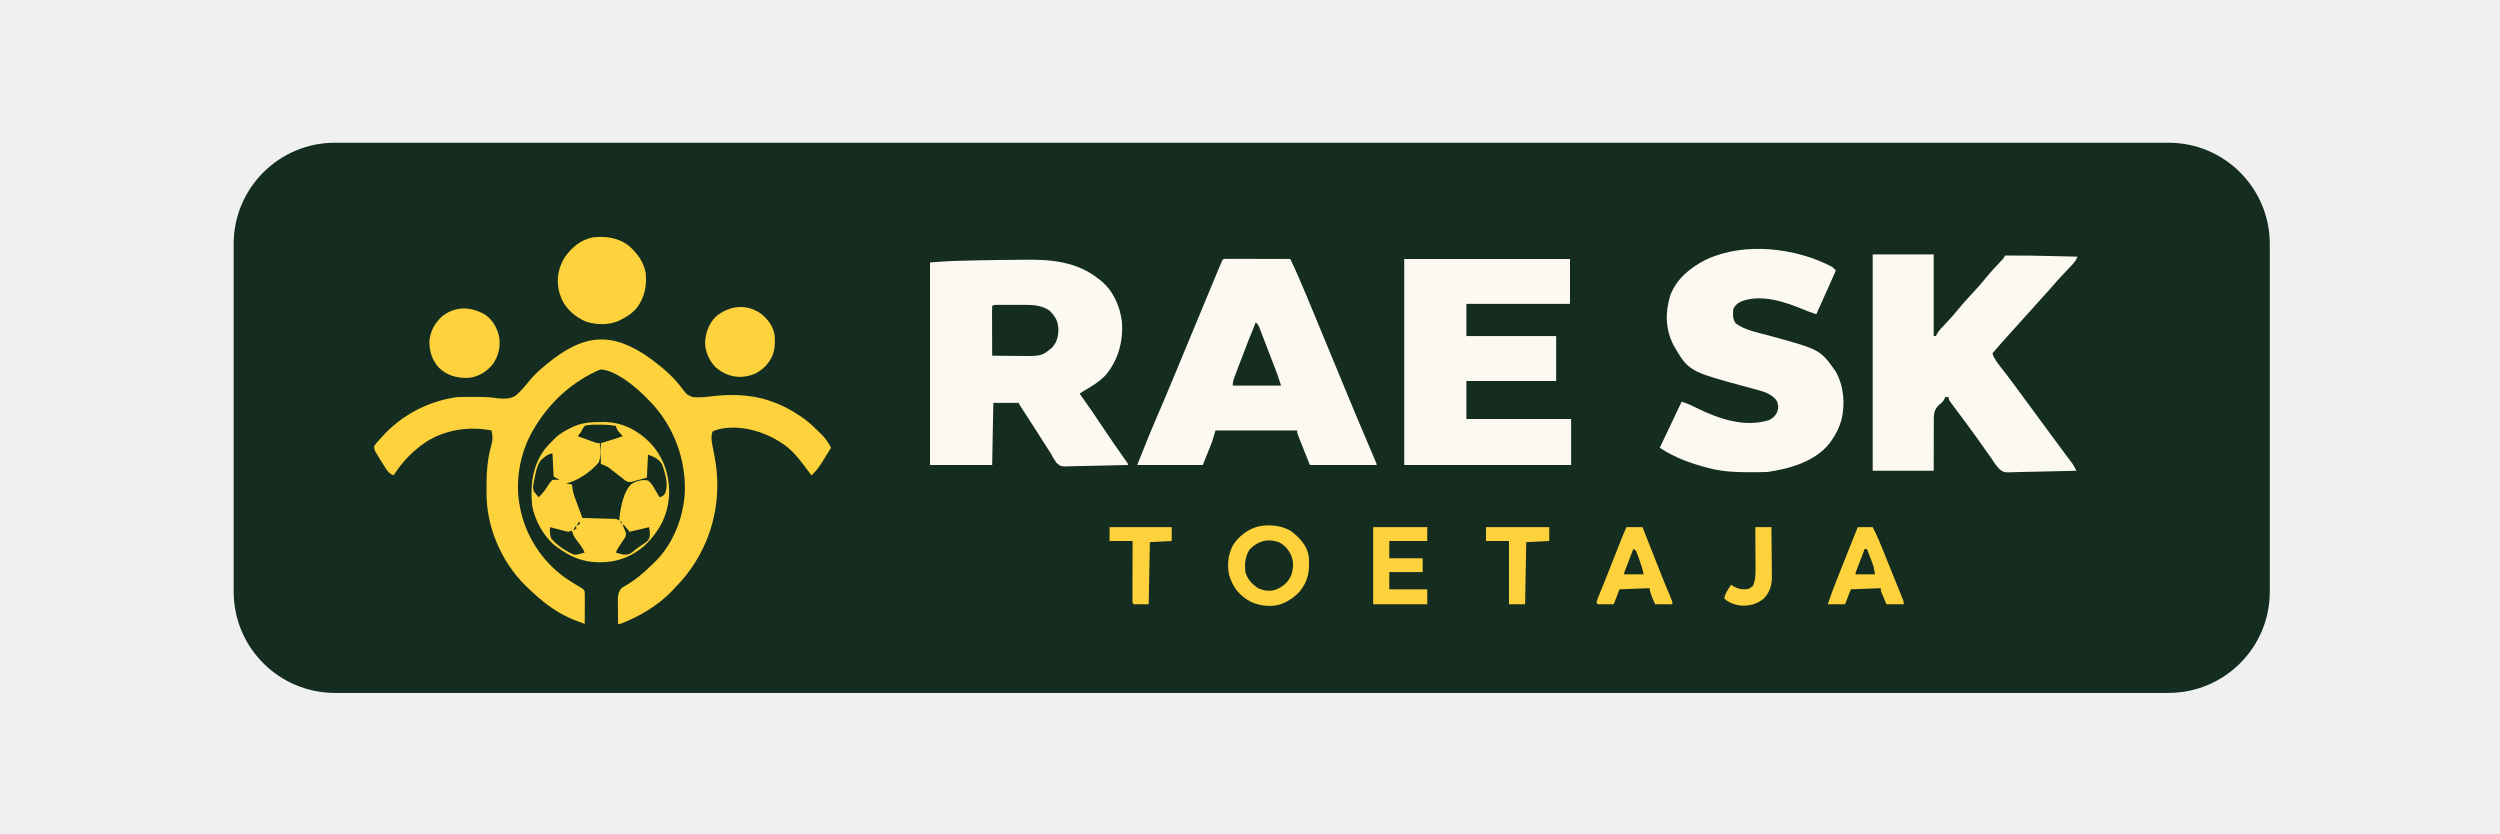
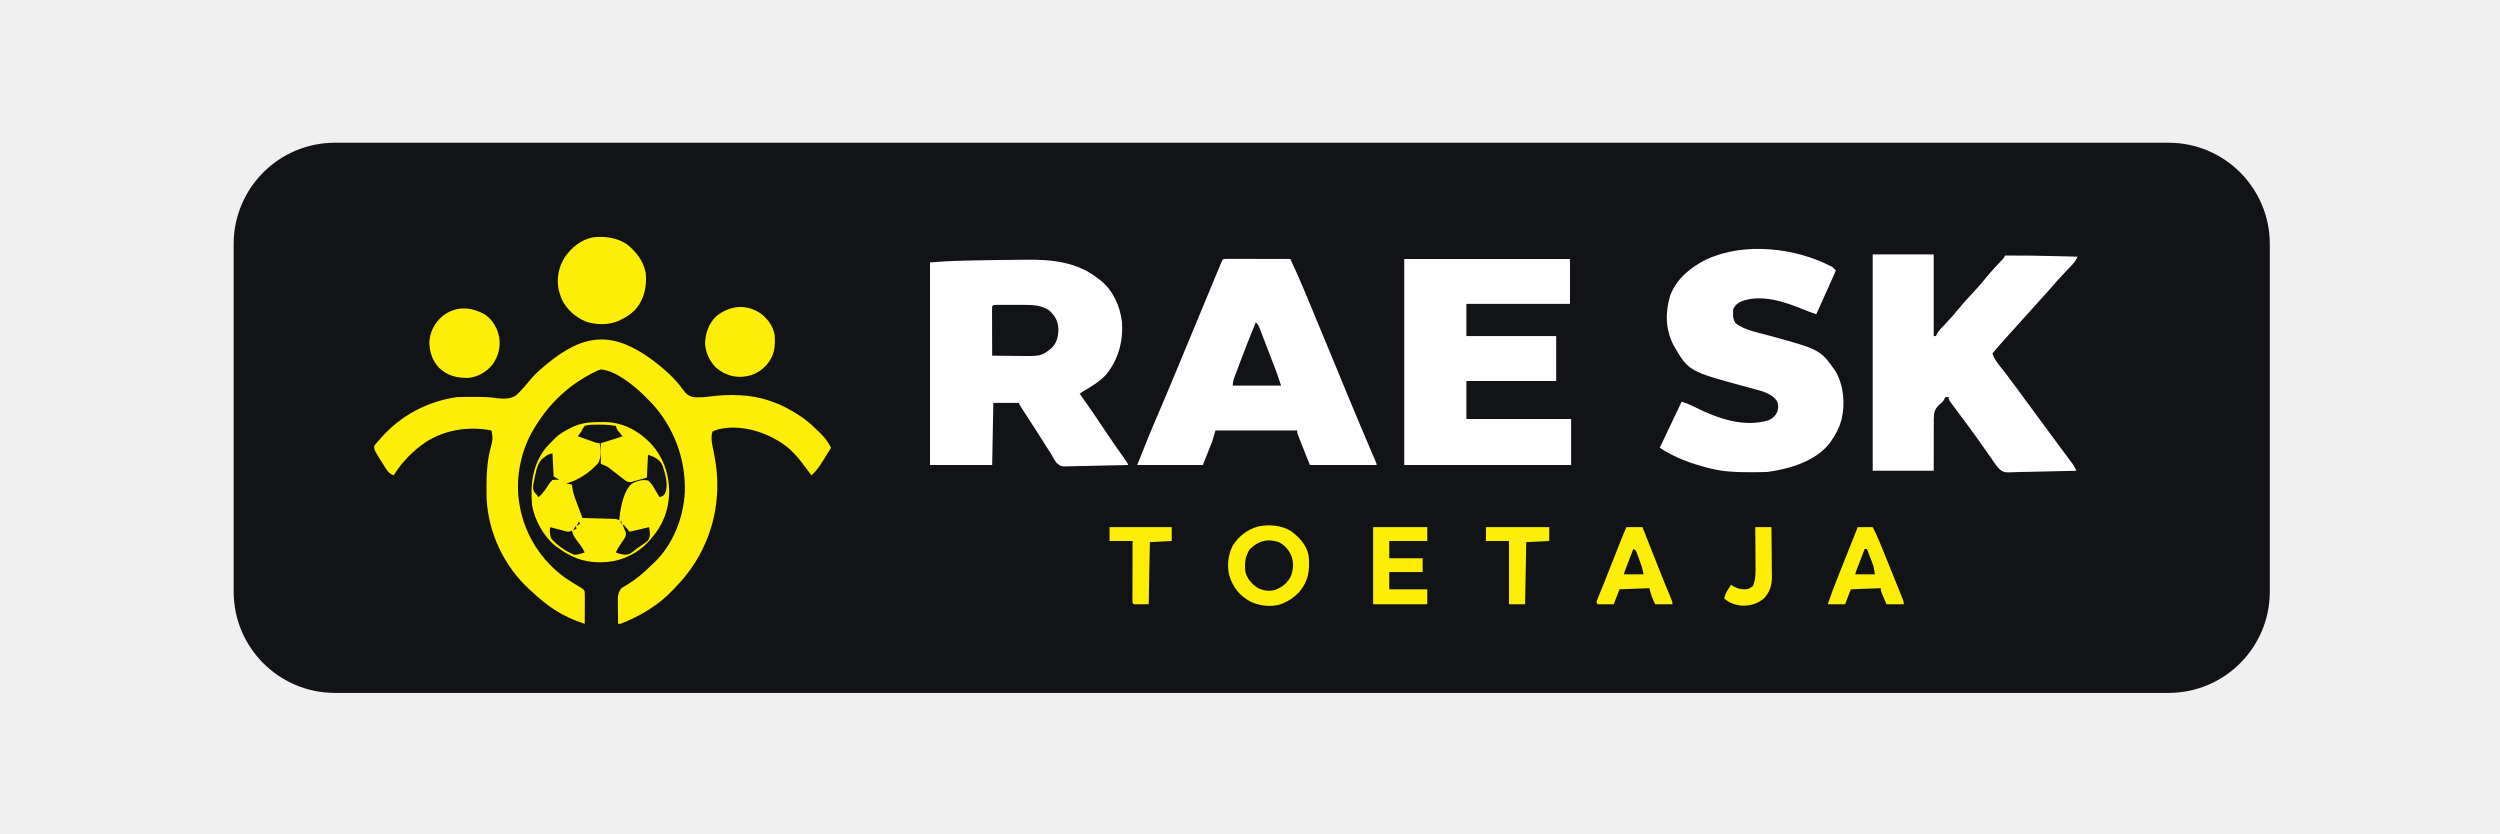
<svg xmlns="http://www.w3.org/2000/svg" width="2172" height="724" viewBox="0 0 2172 724" version="1.1" role="img" aria-labelledby="title description">
  <g id="taust">
-     <rect x="203" y="124" width="1769" height="478" rx="88" fill="#142D20" />
+     <rect x="203" y="124" width="1769" height="478" rx="88" fill="#111317" />
  </g>
-   <g id="kogukond" fill="#FDD23C">
+   <g id="kogukond" fill="#FDEE08">
    <path d="M0 0 C7.78 6.55 13.61 14.09 15.62 24.25 C16.59 35.61 14.89 45.29 8 54.62 C3.84 59.43 -0.66 62.53 -6.38 65.25 C-6.72 65.42 -6.72 65.42 -8.48 66.28 C-17.01 69.76 -27.58 69.51 -36.25 66.69 C-45.41 62.81 -53.14 56.21 -57.37 47.11 C-58.12 45.17 -58.79 43.25 -59.38 41.25 C-59.56 40.63 -59.74 40.01 -59.93 39.37 C-62.07 29.14 -60.07 19.14 -54.5 10.44 C-48.61 2.25 -40.71 -4.54 -30.48 -6.5 C-19.77 -7.77 -9.01 -6.38 0 0 Z " transform="translate(545.375,212.75)" />
    <path d="M0 0 C6.06 5.03 9.99 10.44 11.52 18.23 C12.25 28.87 11.47 36.25 4.33 44.48 C-2.27 51.48 -8.96 54.29 -18.48 54.67 C-26.77 54.59 -33.27 51.79 -39.65 46.41 C-45.27 40.52 -48.61 33.41 -48.92 25.23 C-48.49 16.33 -45.81 8.63 -39.48 2.23 C-27.61 -7.5 -12.91 -9.17 0 0 Z " transform="translate(661.4844,272.7656)" />
    <path d="M0 0 C6.51 4.64 10.49 11.77 12 19.58 C13.17 28.34 11.3 36.06 6.06 43.25 C0.6 49.78 -6.28 53.84 -14.83 54.77 C-24.92 54.9 -32.79 53.03 -40.29 46.01 C-46.25 39.62 -48.61 32.08 -48.75 23.44 C-48 14.42 -44.59 7.93 -38.12 1.69 C-26.43 -7.95 -12.61 -7.48 0 0 Z " transform="translate(421.75,273.5625)" />
    <path d="M0 0 C9.94 7.47 19.77 15.93 26.98 26.13 C29.44 29.57 31.37 31.25 35.54 32.51 C40.43 32.9 45.13 32.71 49.99 32.01 C66.71 29.85 85.56 29.93 101.54 35.51 C102.18 35.72 102.82 35.94 103.48 36.16 C112.91 39.39 121.32 43.87 129.54 49.51 C130.32 50.04 131.09 50.57 131.89 51.12 C136.75 54.68 141.06 58.8 145.35 63.01 C145.9 63.54 146.45 64.08 147.02 64.63 C150.68 68.28 153.15 71.92 155.54 76.51 C153.65 79.58 151.75 82.64 149.85 85.7 C149.32 86.56 148.79 87.42 148.24 88.31 C145.37 92.92 142.59 96.88 138.54 100.51 C138.18 100.03 137.82 99.55 137.46 99.06 C135.8 96.85 134.14 94.65 132.48 92.45 C132.2 92.07 132.2 92.07 130.78 90.17 C125.29 82.93 119.59 76.71 111.85 71.88 C111.24 71.5 110.64 71.12 110.01 70.73 C95.08 61.6 75.32 56.31 57.85 60.45 C54.54 61.51 54.54 61.51 52.54 62.51 C50.78 68.2 52.25 73.43 53.41 79.13 C54.92 86.95 56.27 94.54 56.54 102.51 C56.56 103.02 56.56 103.02 56.7 105.6 C57.63 138.91 45.53 170.91 22.79 195.16 C22.05 195.93 21.3 196.71 20.54 197.51 C20.18 197.91 20.18 197.91 18.35 199.92 C5.77 213.32 -10.38 222.92 -27.46 229.51 C-28.12 229.51 -28.78 229.51 -29.46 229.51 C-29.51 226.04 -29.55 222.57 -29.57 219.1 C-29.59 217.35 -29.61 215.59 -29.64 213.83 C-29.64 212.72 -29.65 211.61 -29.66 210.46 C-29.67 209.44 -29.68 208.42 -29.69 207.37 C-29.4 203.73 -28.8 200.75 -26.05 198.2 C-25.78 198.04 -25.78 198.04 -24.41 197.22 C-23.8 196.84 -23.19 196.46 -22.56 196.07 C-21.91 195.68 -21.26 195.29 -20.59 194.88 C-13.59 190.46 -7.6 185.5 -1.7 179.71 C-0.62 178.66 0.48 177.63 1.59 176.61 C18.19 160.93 27.56 137.07 28.54 114.51 C29.28 86.28 19.06 58.8 -0.02 38.01 C-1.8 36.14 -3.62 34.32 -5.46 32.51 C-5.86 32.11 -5.86 32.11 -7.88 30.09 C-16.68 21.74 -31.92 9.33 -44.46 8.51 C-47.06 9.27 -49.38 10.45 -51.77 11.7 C-52.47 12.05 -53.16 12.41 -53.88 12.78 C-75.02 24.04 -91.62 40.87 -103.46 61.51 C-103.94 62.33 -104.41 63.15 -104.9 64 C-114.68 82.19 -118.74 104.99 -115.21 125.32 C-115.08 126.1 -114.94 126.89 -114.8 127.7 C-110.29 152.46 -95.93 174.84 -75.4 189.51 C-70.91 192.58 -66.31 195.45 -61.59 198.15 C-59.46 199.51 -59.46 199.51 -58.46 201.51 C-58.37 203.63 -58.35 205.71 -58.36 207.83 C-58.36 208.14 -58.36 208.14 -58.37 209.7 C-58.37 211.68 -58.39 213.66 -58.4 215.63 C-58.4 216.97 -58.41 218.31 -58.41 219.65 C-58.42 222.94 -58.44 226.22 -58.46 229.51 C-64.85 227.29 -71.02 225 -76.96 221.76 C-77.59 221.41 -78.23 221.07 -78.88 220.72 C-88.77 215.24 -97.26 208.27 -105.46 200.51 C-105.9 200.11 -106.34 199.71 -106.79 199.29 C-128.39 179.54 -142.29 150.25 -143.66 120.93 C-143.79 117.21 -143.79 113.49 -143.77 109.76 C-143.77 109.43 -143.77 109.43 -143.77 107.78 C-143.74 96.71 -142.82 86.17 -139.9 75.45 C-138.92 71.79 -138.16 68.8 -138.84 65.01 C-138.95 64.34 -139.06 63.67 -139.17 62.98 C-139.27 62.49 -139.36 62.01 -139.46 61.51 C-158.74 57.63 -179.65 60.81 -196.26 71.41 C-207.6 79.02 -217.27 88.92 -224.46 100.51 C-227.98 99.08 -229.44 97.49 -231.44 94.3 C-231.7 93.88 -231.7 93.88 -233.03 91.77 C-233.56 90.9 -234.1 90.03 -234.65 89.13 C-235.19 88.27 -235.74 87.41 -236.3 86.52 C-241.09 78.83 -241.09 78.83 -241.46 75.51 C-240.71 73.99 -240.71 73.99 -239.47 72.55 C-239.02 72.02 -238.56 71.49 -238.1 70.94 C-237.6 70.39 -237.1 69.83 -236.59 69.26 C-236.33 68.97 -236.33 68.97 -235.04 67.5 C-217.89 48.26 -194.95 36.2 -169.46 32.51 C-167.31 32.42 -165.15 32.38 -163 32.38 C-162.4 32.37 -161.8 32.37 -161.19 32.37 C-159.94 32.37 -158.68 32.37 -157.43 32.38 C-155.53 32.38 -153.63 32.38 -151.74 32.37 C-145.89 32.37 -140.24 32.51 -134.46 33.51 C-128.66 33.99 -123.19 34.4 -118.21 31.04 C-113.6 27.01 -109.73 22.24 -105.84 17.55 C-102.08 13.03 -98 9.23 -93.46 5.51 C-93.02 5.14 -92.58 4.77 -92.12 4.39 C-59.24 -22.99 -34.35 -25.08 0 0 Z " transform="translate(566.4609,312.4922)" />
  </g>
-   <g id="jalgpall" fill="#FDD23C">
+   <g id="jalgpall" fill="#FDEE08">
    <path d="M0 0 C0.49 -0.01 0.49 -0.01 2.96 -0.05 C18.6 -0.06 31.97 6.61 42.93 17.46 C54.58 29.52 60.06 44.61 59.99 61.16 C59.57 79.93 52.04 94.46 38.62 107.31 C28.02 116.81 14.62 121.92 0.44 121.81 C-0.02 121.81 -0.02 121.81 -2.32 121.8 C-15.41 121.45 -25.9 117.02 -36.38 109.31 C-37.01 108.88 -37.64 108.44 -38.29 107.99 C-48.76 100.03 -56.97 85.08 -59.09 72.3 C-60.77 54.49 -58.68 36.82 -47.16 22.41 C-44.99 19.94 -42.74 17.61 -40.38 15.31 C-39.83 14.75 -39.29 14.19 -38.74 13.61 C-35.09 10.11 -30.91 7.84 -26.44 5.56 C-25.86 5.27 -25.29 4.97 -24.7 4.67 C-16.57 0.7 -8.99 -0.03 0 0 Z M-7.82 2.36 C-9.81 2.49 -11.49 2.66 -13.38 3.31 C-15.19 5.62 -15.19 5.62 -16.38 8.31 C-17.35 9.66 -18.35 11 -19.38 12.31 C-16.59 13.32 -13.79 14.32 -11 15.31 C-10.21 15.6 -9.41 15.88 -8.59 16.18 C-7.83 16.45 -7.07 16.72 -6.29 17 C-5.59 17.25 -4.89 17.5 -4.16 17.76 C-2.38 18.31 -2.38 18.31 -0.38 18.31 C0.59 24.16 1.09 29.78 -1.38 35.31 C-8.43 43.39 -19 50.81 -29.38 53.31 C-27.73 53.64 -26.07 53.97 -24.38 54.31 C-24.29 55.23 -24.21 56.15 -24.13 57.1 C-23.35 62.56 -21.25 67.61 -19.31 72.75 C-18.94 73.77 -18.56 74.79 -18.17 75.83 C-17.24 78.33 -16.31 80.82 -15.38 83.31 C-14.48 83.34 -13.58 83.36 -12.65 83.39 C-9.32 83.48 -6 83.58 -2.67 83.68 C-1.23 83.73 0.22 83.77 1.66 83.81 C3.73 83.87 5.8 83.93 7.87 84 C8.51 84.01 9.16 84.03 9.82 84.05 C14.4 84.2 14.4 84.2 16.62 85.31 C16.67 84.77 16.67 84.77 16.93 82.01 C18.05 73.19 20.49 59.98 27.31 53.78 C31.67 51.19 36.74 49.61 41.78 50.84 C44.57 53.07 46.11 55.87 47.88 58.94 C48.24 59.55 48.6 60.16 48.98 60.79 C49.87 62.29 50.75 63.8 51.62 65.31 C54.62 64.31 54.62 64.31 56.31 62.19 C59.68 54.81 56.7 45.43 54.33 38.05 C52.8 34.27 50.19 32.1 46.62 30.31 C44.98 29.65 43.33 28.99 41.62 28.31 C41.29 34.91 40.97 41.51 40.62 48.31 C32.52 50.56 32.52 50.56 29.62 51.31 C29.23 51.43 29.23 51.43 27.22 52.04 C23.81 52.4 22.82 51.51 20.16 49.42 C19.34 48.79 18.52 48.17 17.68 47.52 C16.83 46.85 15.99 46.19 15.12 45.5 C13.45 44.2 11.77 42.9 10.09 41.61 C9.36 41.02 8.62 40.44 7.86 39.84 C5.62 38.31 5.62 38.31 0.62 36.31 C0.62 30.37 0.62 24.43 0.62 18.31 C2.09 17.88 3.55 17.45 5.06 17 C9.95 15.54 14.79 13.96 19.62 12.31 C19.28 11.91 18.93 11.52 18.57 11.11 C18.11 10.58 17.66 10.05 17.19 9.5 C16.74 8.98 16.28 8.46 15.82 7.92 C14.62 6.31 14.62 6.31 13.62 3.31 C6.47 2.01 -0.57 2.21 -7.82 2.36 Z M-51.18 32.85 C-55.2 37.76 -56.19 45.23 -57.38 51.31 C-57.52 51.96 -57.66 52.6 -57.8 53.26 C-58.33 56.08 -58.57 57.88 -57.38 60.53 C-56.9 61.1 -56.43 61.66 -55.94 62.25 C-55.46 62.84 -54.99 63.42 -54.5 64.03 C-54.32 64.24 -54.32 64.24 -53.38 65.31 C-49.78 61.95 -47.12 58.19 -44.55 54.03 C-43.57 52.58 -43.57 52.58 -41.38 50.31 C-38.12 49.98 -38.12 49.98 -35.38 50.31 C-37.02 49.19 -38.59 48.2 -40.38 47.31 C-40.54 44.01 -40.54 44.01 -41.38 27.31 C-44.87 27.31 -48.72 30.63 -51.18 32.85 Z M-16.38 83.31 C-16.38 86.31 -16.38 86.31 -16.38 86.31 Z M-18.38 86.31 C-19.03 87.63 -19.69 88.95 -20.38 90.31 C-19.38 89.65 -18.39 88.99 -17.38 88.31 C-17.7 87.65 -18.03 86.99 -18.38 86.31 Z M17.62 86.31 C17.96 87.3 18.28 88.29 18.62 89.31 C18.62 88.32 18.62 87.33 18.62 86.31 C18.29 86.31 17.97 86.31 17.62 86.31 Z M-21.38 90.31 C-22.03 91.63 -22.69 92.95 -23.38 94.31 C-22.38 93.65 -21.39 92.99 -20.38 92.31 C-20.7 91.65 -21.03 90.99 -21.38 90.31 Z M-43.38 91.31 C-43.94 95.01 -43.72 97.81 -42.38 101.31 C-37.2 107.19 -29.64 112.42 -22.38 115.31 C-19.82 115.17 -19.82 115.17 -17.5 114.5 C-16.72 114.29 -15.94 114.07 -15.13 113.86 C-14.84 113.77 -14.84 113.77 -13.38 113.31 C-15.2 109.26 -17.85 105.88 -20.54 102.38 C-22.51 99.74 -23.87 97.59 -24.38 94.31 C-25.37 94.64 -26.36 94.97 -27.38 95.31 C-29.18 95.06 -29.18 95.06 -31.17 94.54 C-31.52 94.44 -31.52 94.44 -33.33 93.98 C-34.06 93.78 -34.8 93.58 -35.56 93.38 C-36.31 93.18 -37.06 92.98 -37.83 92.78 C-39.68 92.3 -41.53 91.81 -43.38 91.31 Z M19.62 89.31 C19.93 90.06 20.24 90.8 20.56 91.56 C20.91 92.47 21.26 93.38 21.62 94.31 C21.88 94.92 22.14 95.52 22.4 96.14 C22.75 99.47 21.17 101.11 19.31 103.81 C17.21 106.92 15.21 109.91 13.62 113.31 C17.8 114.76 21.7 116.08 25.94 114.39 C28.29 112.82 30.44 111.1 32.62 109.31 C33.54 108.71 34.46 108.1 35.41 107.48 C42.3 102.73 42.3 102.73 43.25 98.58 C43.25 95.81 43.25 95.81 42.62 91.31 C37.01 92.63 31.4 93.95 25.62 95.31 C23.98 93.33 22.33 91.35 20.62 89.31 C20.29 89.31 19.97 89.31 19.62 89.31 Z " transform="translate(521.375,366.6875)" />
  </g>
-   <g id="pealkiri" fill="#FCF9F0">
+   <g id="pealkiri" fill="#FFFFFF">
    <path d="M0 0 C1.02 0.98 2.03 1.97 3 3 C1.38 6.64 -0.23 10.29 -1.85 13.93 C-2.4 15.17 -2.95 16.4 -3.5 17.63 C-6.96 25.44 -10.45 33.23 -14 41 C-17.8 39.78 -21.47 38.43 -25.15 36.89 C-41.17 30.24 -61.72 23.31 -78.88 29.75 C-82.25 31.23 -84.12 32.81 -86 36 C-86.36 38.22 -86.36 38.22 -86.31 40.5 C-86.31 40.88 -86.31 40.88 -86.3 42.78 C-85.96 45.31 -85.41 46.87 -84 49 C-75.71 55.08 -64.17 57.03 -54.42 59.71 C-10.53 71.77 -10.53 71.77 2.81 90.69 C9.92 103.25 11.2 118.82 7.87 132.74 C6 139.45 3.07 145.34 -1 151 C-1.48 151.68 -1.96 152.37 -2.45 153.07 C-14.75 168.84 -37.02 175.26 -56 178 C-58.33 178.11 -60.63 178.19 -62.95 178.2 C-63.61 178.21 -64.26 178.22 -64.93 178.22 C-67.04 178.24 -69.14 178.25 -71.25 178.25 C-71.97 178.25 -72.69 178.25 -73.43 178.25 C-84.54 178.24 -95.18 177.73 -106 175 C-106.7 174.83 -107.39 174.66 -108.11 174.48 C-122.78 170.75 -137.37 165.47 -150 157 C-143.69 143.66 -137.35 130.32 -131 117 C-126.66 118.29 -122.77 120.04 -118.73 122.07 C-99.78 131.54 -76.45 139.76 -55.25 133.04 C-51.75 131.42 -49.72 129.44 -48 126 C-46.79 122.37 -46.82 120.6 -47.94 116.94 C-51.2 111.27 -58.15 108.65 -64.16 106.99 C-64.89 106.8 -65.61 106.61 -66.36 106.42 C-67.95 105.98 -69.55 105.55 -71.15 105.11 C-71.97 104.89 -72.8 104.66 -73.65 104.44 C-124.87 90.59 -124.87 90.59 -138 68 C-145.09 54.02 -145.39 39.81 -141 25 C-135.73 10.34 -123.12 0.1 -109.5 -6.58 C-76.43 -21.98 -31.55 -16.81 0 0 Z " transform="translate(1592,232)" />
    <path d="M0 0 C17.49 0 34.98 0 53 0 C53 23.43 53 46.86 53 71 C53.66 71 54.32 71 55 71 C55.2 70.48 55.41 69.95 55.62 69.41 C57.61 65.94 60.31 63.31 63.06 60.44 C67.02 56.26 70.85 52.07 74.44 47.56 C78.09 43 81.99 38.74 86 34.5 C90.81 29.42 95.33 24.25 99.7 18.78 C102.96 14.75 106.55 11.01 110.1 7.24 C110.6 6.71 111.09 6.19 111.59 5.65 C112.03 5.19 112.47 4.72 112.93 4.25 C114 3 114 3 115 1 C129.26 0.92 143.5 1.14 157.75 1.5 C159.73 1.55 161.71 1.6 163.69 1.64 C168.46 1.76 173.23 1.88 178 2 C176.67 4.93 175.2 7.07 172.99 9.39 C172.4 10.01 171.81 10.64 171.2 11.28 C170.58 11.93 169.95 12.58 169.31 13.25 C168.03 14.6 166.75 15.95 165.48 17.31 C164.87 17.95 164.26 18.59 163.63 19.26 C161.23 21.82 158.92 24.46 156.63 27.12 C153.15 31.14 149.56 35.06 146 39 C144.5 40.67 143 42.33 141.5 44 C135.5 50.67 129.5 57.33 123.5 64 C123.13 64.41 123.13 64.41 121.26 66.49 C119.72 68.2 118.19 69.9 116.64 71.61 C112.36 76.35 108.12 81.12 104 86 C105.58 90.99 108.55 94.58 111.75 98.62 C112.94 100.15 114.12 101.68 115.3 103.2 C115.91 103.99 116.52 104.78 117.15 105.6 C120.14 109.48 123.04 113.43 125.94 117.38 C126.52 118.17 127.1 118.96 127.7 119.77 C128.88 121.38 130.06 122.98 131.23 124.59 C134.15 128.57 137.08 132.53 140 136.5 C141.17 138.08 142.33 139.67 143.5 141.25 C144.08 142.03 144.65 142.82 145.25 143.62 C147 146 148.75 148.38 150.5 150.75 C151.08 151.53 151.66 152.32 152.25 153.13 C153.41 154.7 154.57 156.27 155.72 157.84 C158.78 161.99 161.85 166.14 164.92 170.28 C165.56 171.14 166.2 172 166.86 172.89 C168.09 174.55 169.32 176.21 170.56 177.86 C170.84 178.23 170.84 178.23 172.23 180.12 C172.72 180.78 173.21 181.43 173.71 182.1 C175 184.01 175.99 185.94 177 188 C168.68 188.26 160.36 188.45 152.04 188.57 C148.18 188.63 144.31 188.7 140.45 188.83 C136.71 188.95 132.98 189.02 129.25 189.04 C127.83 189.06 126.41 189.1 124.99 189.16 C114.21 189.6 114.21 189.6 110.53 186.93 C107.47 183.98 105.24 180.59 103 177 C102 175.62 101 174.24 99.99 172.88 C99.09 171.59 98.2 170.29 97.31 169 C92.94 162.72 88.48 156.52 83.94 150.38 C83.65 149.98 83.65 149.98 82.17 147.98 C79.35 144.16 76.51 140.34 73.67 136.54 C72.65 135.17 71.64 133.8 70.62 132.44 C70.15 131.81 69.68 131.19 69.2 130.54 C66 126.23 66 126.23 66 124 C65.01 124 64.02 124 63 124 C62.74 124.6 62.49 125.2 62.22 125.81 C60.89 128.2 59.56 129.29 57.43 130.98 C53.36 134.97 53.15 138.37 53.05 143.92 C53.06 144.47 53.06 144.47 53.1 147.28 C53.09 148.31 53.07 149.35 53.06 150.41 C53.02 154.25 53.05 158.1 53.06 161.94 C53.04 170.54 53.02 179.14 53 188 C35.51 188 18.02 188 0 188 C0 125.96 0 63.92 0 0 Z " transform="translate(1627,221)" />
    <path d="M0 0 C1.03 0 2.06 0 3.12 0.01 C3.4 0.01 3.4 0.01 4.83 0.01 C6.71 0.01 8.59 0.01 10.46 0.02 C11.76 0.02 13.06 0.03 14.36 0.03 C17.78 0.03 21.21 0.04 24.63 0.05 C28.13 0.06 31.62 0.07 35.11 0.07 C41.97 0.08 48.82 0.1 55.68 0.12 C60.61 10.46 65.19 20.91 69.55 31.5 C70.2 33.06 70.85 34.63 71.5 36.19 C72.87 39.49 74.23 42.79 75.6 46.09 C77.65 51.05 79.71 56.01 81.76 60.96 C87.65 75.15 93.53 89.34 99.38 103.54 C100.98 107.42 102.58 111.3 104.18 115.18 C104.57 116.13 104.96 117.09 105.37 118.07 C111.99 134.14 118.75 150.16 125.6 166.15 C125.94 166.95 126.29 167.76 126.64 168.58 C127.28 170.08 127.93 171.58 128.57 173.08 C130.68 178.01 130.68 178.01 130.68 179.12 C111.54 179.12 92.4 179.12 72.68 179.12 C70.86 174.54 69.05 169.96 67.18 165.25 C66.6 163.8 66.03 162.36 65.44 160.87 C64.99 159.73 64.53 158.58 64.08 157.44 C63.85 156.85 63.61 156.25 63.36 155.64 C61.68 151.35 61.68 151.35 61.68 149.12 C38.25 149.12 14.82 149.12 -9.32 149.12 C-10.31 152.42 -11.3 155.72 -12.32 159.12 C-13.64 162.42 -13.64 162.42 -20.32 179.12 C-39.13 179.12 -57.94 179.12 -77.32 179.12 C-65.99 150.78 -65.99 150.78 -60.28 137.49 C-58.45 133.23 -56.63 128.97 -54.82 124.71 C-54.45 123.83 -54.07 122.96 -53.69 122.06 C-49.68 112.62 -45.74 103.16 -41.82 93.68 C-41.47 92.84 -41.12 92 -40.77 91.13 C-39 86.86 -37.23 82.58 -35.46 78.31 C-26.9 57.58 -18.33 36.87 -9.68 16.18 C-9.11 14.82 -8.55 13.46 -7.98 12.1 C-7.21 10.25 -6.44 8.4 -5.67 6.56 C-5.23 5.53 -4.8 4.49 -4.36 3.43 C-2.89 0.15 -2.89 0.15 0 0 Z M25.68 55.12 C20.94 66.68 16.41 78.32 12 90.01 C11.45 91.46 10.9 92.91 10.35 94.36 C9.57 96.41 8.79 98.47 8.02 100.53 C7.78 101.15 7.55 101.77 7.3 102.41 C6.28 105.15 5.68 107.17 5.68 110.12 C19.54 110.12 33.4 110.12 47.68 110.12 C44.3 99.99 44.3 99.99 42.81 96.09 C42.47 95.22 42.14 94.34 41.8 93.44 C41.45 92.53 41.1 91.62 40.74 90.69 C40.37 89.73 40 88.77 39.62 87.78 C38.85 85.77 38.07 83.76 37.3 81.75 C36.11 78.67 34.93 75.58 33.75 72.5 C33 70.54 32.24 68.58 31.49 66.62 C31.13 65.7 30.78 64.78 30.42 63.82 C30.09 62.97 29.76 62.12 29.42 61.24 C29.13 60.49 28.84 59.74 28.54 58.97 C27.68 57.12 27.68 57.12 25.68 55.12 Z " transform="translate(1065.322,224.8797)" />
    <path d="M0 0 C47.52 0 95.04 0 144 0 C144 12.87 144 25.74 144 39 C114.3 39 84.6 39 54 39 C54 48.24 54 57.48 54 67 C79.74 67 105.48 67 132 67 C132 79.87 132 92.74 132 106 C106.26 106 80.52 106 54 106 C54 116.89 54 127.78 54 139 C84.03 139 114.06 139 145 139 C145 152.2 145 165.4 145 179 C97.15 179 49.3 179 0 179 C0 119.93 0 60.86 0 0 Z " transform="translate(1220,225)" />
    <path d="M0 0 C7 -0.11 14 -0.19 21 -0.23 C23.3 -0.25 25.6 -0.27 27.9 -0.31 C50.43 -0.6 72.49 1.56 90.74 16.05 C91.45 16.59 92.16 17.12 92.89 17.67 C103.91 26.49 109.69 39.83 111.49 53.57 C112.71 70.42 108.47 86.25 97.74 99.52 C91.92 105.77 85.06 109.83 77.74 114.05 C76.74 114.71 75.74 115.38 74.74 116.05 C75.06 116.51 75.38 116.96 75.72 117.42 C82.82 127.43 89.78 137.5 96.51 147.75 C101.59 155.43 106.85 162.96 112.17 170.46 C112.46 170.88 112.46 170.88 113.96 173 C114.5 173.76 115.03 174.52 115.58 175.29 C116.74 177.05 116.74 177.05 116.74 178.05 C109.04 178.29 101.34 178.46 93.63 178.57 C90.06 178.62 86.48 178.69 82.9 178.81 C79.45 178.92 75.99 178.98 72.54 179 C71.22 179.02 69.91 179.06 68.59 179.11 C58.34 179.52 58.34 179.52 54.46 175.97 C52.65 173.41 51.17 170.84 49.74 168.05 C49.06 166.99 48.37 165.93 47.65 164.89 C47.09 164.01 46.52 163.12 45.94 162.21 C45.63 161.71 45.31 161.22 44.99 160.71 C43.99 159.14 42.99 157.56 41.99 155.99 C40.59 153.79 39.19 151.59 37.78 149.39 C37.44 148.85 37.1 148.31 36.74 147.75 C33.17 142.15 29.56 136.57 25.93 131 C25.72 130.69 25.72 130.69 24.68 129.09 C24.33 128.55 23.97 128 23.61 127.44 C22.74 126.05 22.74 126.05 21.74 124.05 C14.48 124.05 7.22 124.05 -0.26 124.05 C-0.59 141.87 -0.92 159.69 -1.26 178.05 C-19.08 178.05 -36.9 178.05 -55.26 178.05 C-55.26 119.97 -55.26 61.89 -55.26 2.05 C-39.06 0.9 -39.06 0.9 -33.44 0.74 C-32.76 0.72 -32.08 0.7 -31.38 0.67 C-20.92 0.36 -10.46 0.17 0 0 Z M-1.26 40.05 C-1.35 41.4 -1.38 42.76 -1.37 44.11 C-1.37 44.98 -1.37 45.84 -1.37 46.72 C-1.37 47.66 -1.36 48.59 -1.36 49.56 C-1.36 50.51 -1.35 51.46 -1.35 52.45 C-1.35 55.5 -1.33 58.56 -1.32 61.62 C-1.32 63.68 -1.31 65.75 -1.31 67.82 C-1.3 72.9 -1.28 77.98 -1.26 83.05 C3.68 83.13 8.63 83.18 13.57 83.22 C15.25 83.23 16.93 83.25 18.61 83.28 C41.43 83.63 41.43 83.63 50.27 76.54 C54.9 71.86 56.02 67.04 56.3 60.55 C56.06 52.98 53.63 48.8 48.24 43.68 C41.45 39.27 34.4 38.9 26.53 38.92 C25.77 38.92 25 38.92 24.21 38.92 C22.6 38.92 21 38.92 19.39 38.92 C16.92 38.93 14.45 38.92 11.98 38.92 C10.41 38.92 8.85 38.92 7.28 38.92 C6.54 38.92 5.8 38.92 5.04 38.92 C-0.14 38.94 -0.14 38.94 -1.26 40.05 Z " transform="translate(863.2592,225.946)" />
  </g>
-   <g id="toetaja" fill="#FDD23C">
+   <g id="toetaja" fill="#FDEE08">
    <path d="M0 0 C7.61 5.46 14.29 12.48 16 22 C17.04 34.27 15.96 43.61 7.81 53.31 C3.66 57.65 -0.48 60.66 -6 63 C-6.57 63.24 -7.14 63.49 -7.73 63.74 C-16.24 66.72 -25.87 65.5 -34 62 C-44.01 56.66 -49.62 49.79 -53 39 C-55.05 29.97 -54.11 21.38 -50 13 C-44.81 4.85 -37.17 -1.08 -27.87 -3.6 C-18.63 -5.58 -8.23 -4.66 0 0 Z M-35.38 16.44 C-39.3 22.62 -39.81 28.83 -39 36 C-37.22 42.23 -33.33 46.46 -28 50 C-23.19 52.2 -18.34 52.93 -13.21 51.5 C-7.07 49.12 -2.61 45.76 0.38 39.81 C2.72 33.84 3.14 28.45 1.12 22.32 C-1.43 16.63 -4.41 12.85 -10 10 C-20.09 6.64 -28.18 9.06 -35.38 16.44 Z " transform="translate(1121,461)" />
    <path d="M0 0 C17.82 0 35.64 0 54 0 C54 3.96 54 7.92 54 12 C47.73 12.33 41.46 12.66 35 13 C34.67 30.82 34.34 48.64 34 67 C29.71 67 25.42 67 21 67 C20 66 20 66 19.88 63.83 C19.88 62.87 19.88 61.92 19.89 60.93 C19.89 59.85 19.89 58.77 19.89 57.65 C19.89 56.47 19.9 55.28 19.9 54.09 C19.9 52.88 19.91 51.67 19.91 50.46 C19.91 47.27 19.92 44.09 19.93 40.9 C19.94 37.65 19.95 34.4 19.95 31.15 C19.96 24.76 19.98 18.38 20 12 C13.4 12 6.8 12 0 12 C0 8.04 0 4.08 0 0 Z " transform="translate(964,458)" />
    <path d="M0 0 C15.51 0 31.02 0 47 0 C47 3.96 47 7.92 47 12 C36.11 12 25.22 12 14 12 C14 16.95 14 21.9 14 27 C23.57 27 33.14 27 43 27 C43 30.96 43 34.92 43 39 C33.43 39 23.86 39 14 39 C14 43.95 14 48.9 14 54 C24.89 54 35.78 54 47 54 C47 58.29 47 62.58 47 67 C31.49 67 15.98 67 0 67 C0 44.89 0 22.78 0 0 Z " transform="translate(1193,458)" />
    <path d="M0 0 C18.15 0 36.3 0 55 0 C55 3.96 55 7.92 55 12 C51.7 12.17 51.7 12.17 35 13 C34.67 30.82 34.34 48.64 34 67 C29.38 67 24.76 67 20 67 C20 48.85 20 30.7 20 12 C13.4 12 6.8 12 0 12 C0 8.04 0 4.08 0 0 Z " transform="translate(1291,458)" />
    <path d="M0 0 C4.62 0 9.24 0 14 0 C14.27 0.68 14.27 0.68 15.63 4.14 C17.44 8.72 19.26 13.31 21.07 17.89 C22.16 20.67 23.26 23.44 24.35 26.21 C25.62 29.42 26.89 32.63 28.16 35.84 C28.57 36.88 28.99 37.93 29.41 39 C32.21 46.05 35.06 53.07 38.02 60.06 C40 64.79 40 64.79 40 67 C35.05 67 30.1 67 25 67 C22.75 62.14 21.06 58.28 20 53 C11.42 53.33 2.84 53.66 -6 54 C-7.65 58.29 -9.3 62.58 -11 67 C-15.62 67 -20.24 67 -25 67 C-25.33 66.34 -25.66 65.68 -26 65 C-25.08 62.36 -24.08 59.82 -23 57.25 C-22.27 55.46 -21.53 53.67 -20.8 51.88 C-20.37 50.83 -19.94 49.78 -19.5 48.7 C-15.98 40.04 -12.6 31.33 -9.18 22.63 C-8.22 20.18 -7.26 17.74 -6.29 15.29 C-6.01 14.56 -5.72 13.83 -5.42 13.08 C-3.69 8.68 -1.88 4.33 0 0 Z M6 19 C4.66 22.48 3.33 25.96 2 29.44 C1.62 30.43 1.24 31.42 0.84 32.45 C0.48 33.39 0.12 34.34 -0.25 35.31 C-0.59 36.18 -0.92 37.06 -1.27 37.96 C-2 40 -2 40 -2 41 C3.61 41 9.22 41 15 41 C14.06 36.3 12.73 32.21 11.06 27.75 C10.8 27.02 10.53 26.29 10.26 25.53 C10.13 25.18 10.13 25.18 9.47 23.42 C9.24 22.79 9 22.16 8.76 21.5 C8 20 8 20 6 19 Z " transform="translate(1413,458)" />
    <path d="M0 0 C4.62 0 9.24 0 14 0 C14.09 6.51 14.16 13.02 14.21 19.53 C14.23 22.56 14.26 25.58 14.3 28.61 C14.35 32.09 14.37 35.58 14.39 39.06 C14.41 40.14 14.43 41.21 14.45 42.32 C14.46 50.14 12.98 55.97 7.62 61.81 C1.81 66.65 -4.07 68.31 -11.55 68.22 C-17.22 67.71 -22.75 65.88 -27 62 C-26.37 58.78 -25.22 56.49 -23.44 53.75 C-22.98 53.04 -22.53 52.34 -22.06 51.61 C-21.71 51.08 -21.36 50.55 -21 50 C-20.34 50.47 -19.68 50.95 -19 51.44 C-14.83 53.61 -10.9 54.54 -6.22 53.67 C-4.62 53.06 -4.62 53.06 -2 51 C0.47 45.27 0.27 38.93 0.2 32.81 C0.19 32.34 0.19 32.34 0.19 29.95 C0.18 26.97 0.15 23.98 0.12 21 C0.11 18.96 0.11 16.93 0.1 14.89 C0.08 9.93 0.04 4.96 0 0 Z " transform="translate(1525,458)" />
    <path d="M0 0 C4.29 0 8.58 0 13 0 C16.92 7.43 20 15.15 23.12 22.94 C23.7 24.36 24.27 25.77 24.84 27.19 C26 30.06 27.16 32.94 28.31 35.81 C29.65 39.13 30.99 42.45 32.34 45.77 C33.28 48.1 34.22 50.42 35.15 52.74 C35.8 54.35 36.45 55.95 37.1 57.56 C37.49 58.52 37.87 59.47 38.27 60.46 C38.61 61.29 38.94 62.13 39.29 62.99 C40 65 40 65 40 67 C35.05 67 30.1 67 25 67 C24.17 65.06 23.35 63.12 22.5 61.12 C22.24 60.52 21.98 59.91 21.71 59.28 C20 55.22 20 55.22 20 53 C11.42 53.33 2.84 53.66 -6 54 C-7.65 58.29 -9.3 62.58 -11 67 C-15.95 67 -20.9 67 -26 67 C-23.81 60.22 -21.33 53.59 -18.69 46.97 C-18.28 45.94 -17.88 44.91 -17.46 43.85 C-16.38 41.14 -15.3 38.43 -14.22 35.71 C-13.13 32.98 -12.05 30.24 -10.96 27.5 C-7.32 18.33 -3.67 9.16 0 0 Z M6 19 C4.66 22.48 3.33 25.96 2 29.44 C1.62 30.43 1.24 31.42 0.84 32.45 C0.48 33.39 0.12 34.34 -0.25 35.31 C-0.59 36.18 -0.92 37.06 -1.27 37.96 C-2 40 -2 40 -2 41 C3.61 41 9.22 41 15 41 C13.88 34.25 13.88 34.25 12.59 30.91 C12.32 30.21 12.05 29.51 11.78 28.79 C11.5 28.07 11.22 27.36 10.94 26.62 C10.66 25.89 10.37 25.15 10.08 24.39 C9.39 22.59 8.7 20.8 8 19 C7.34 19 6.68 19 6 19 Z " transform="translate(1614,458)" />
  </g>
</svg>
